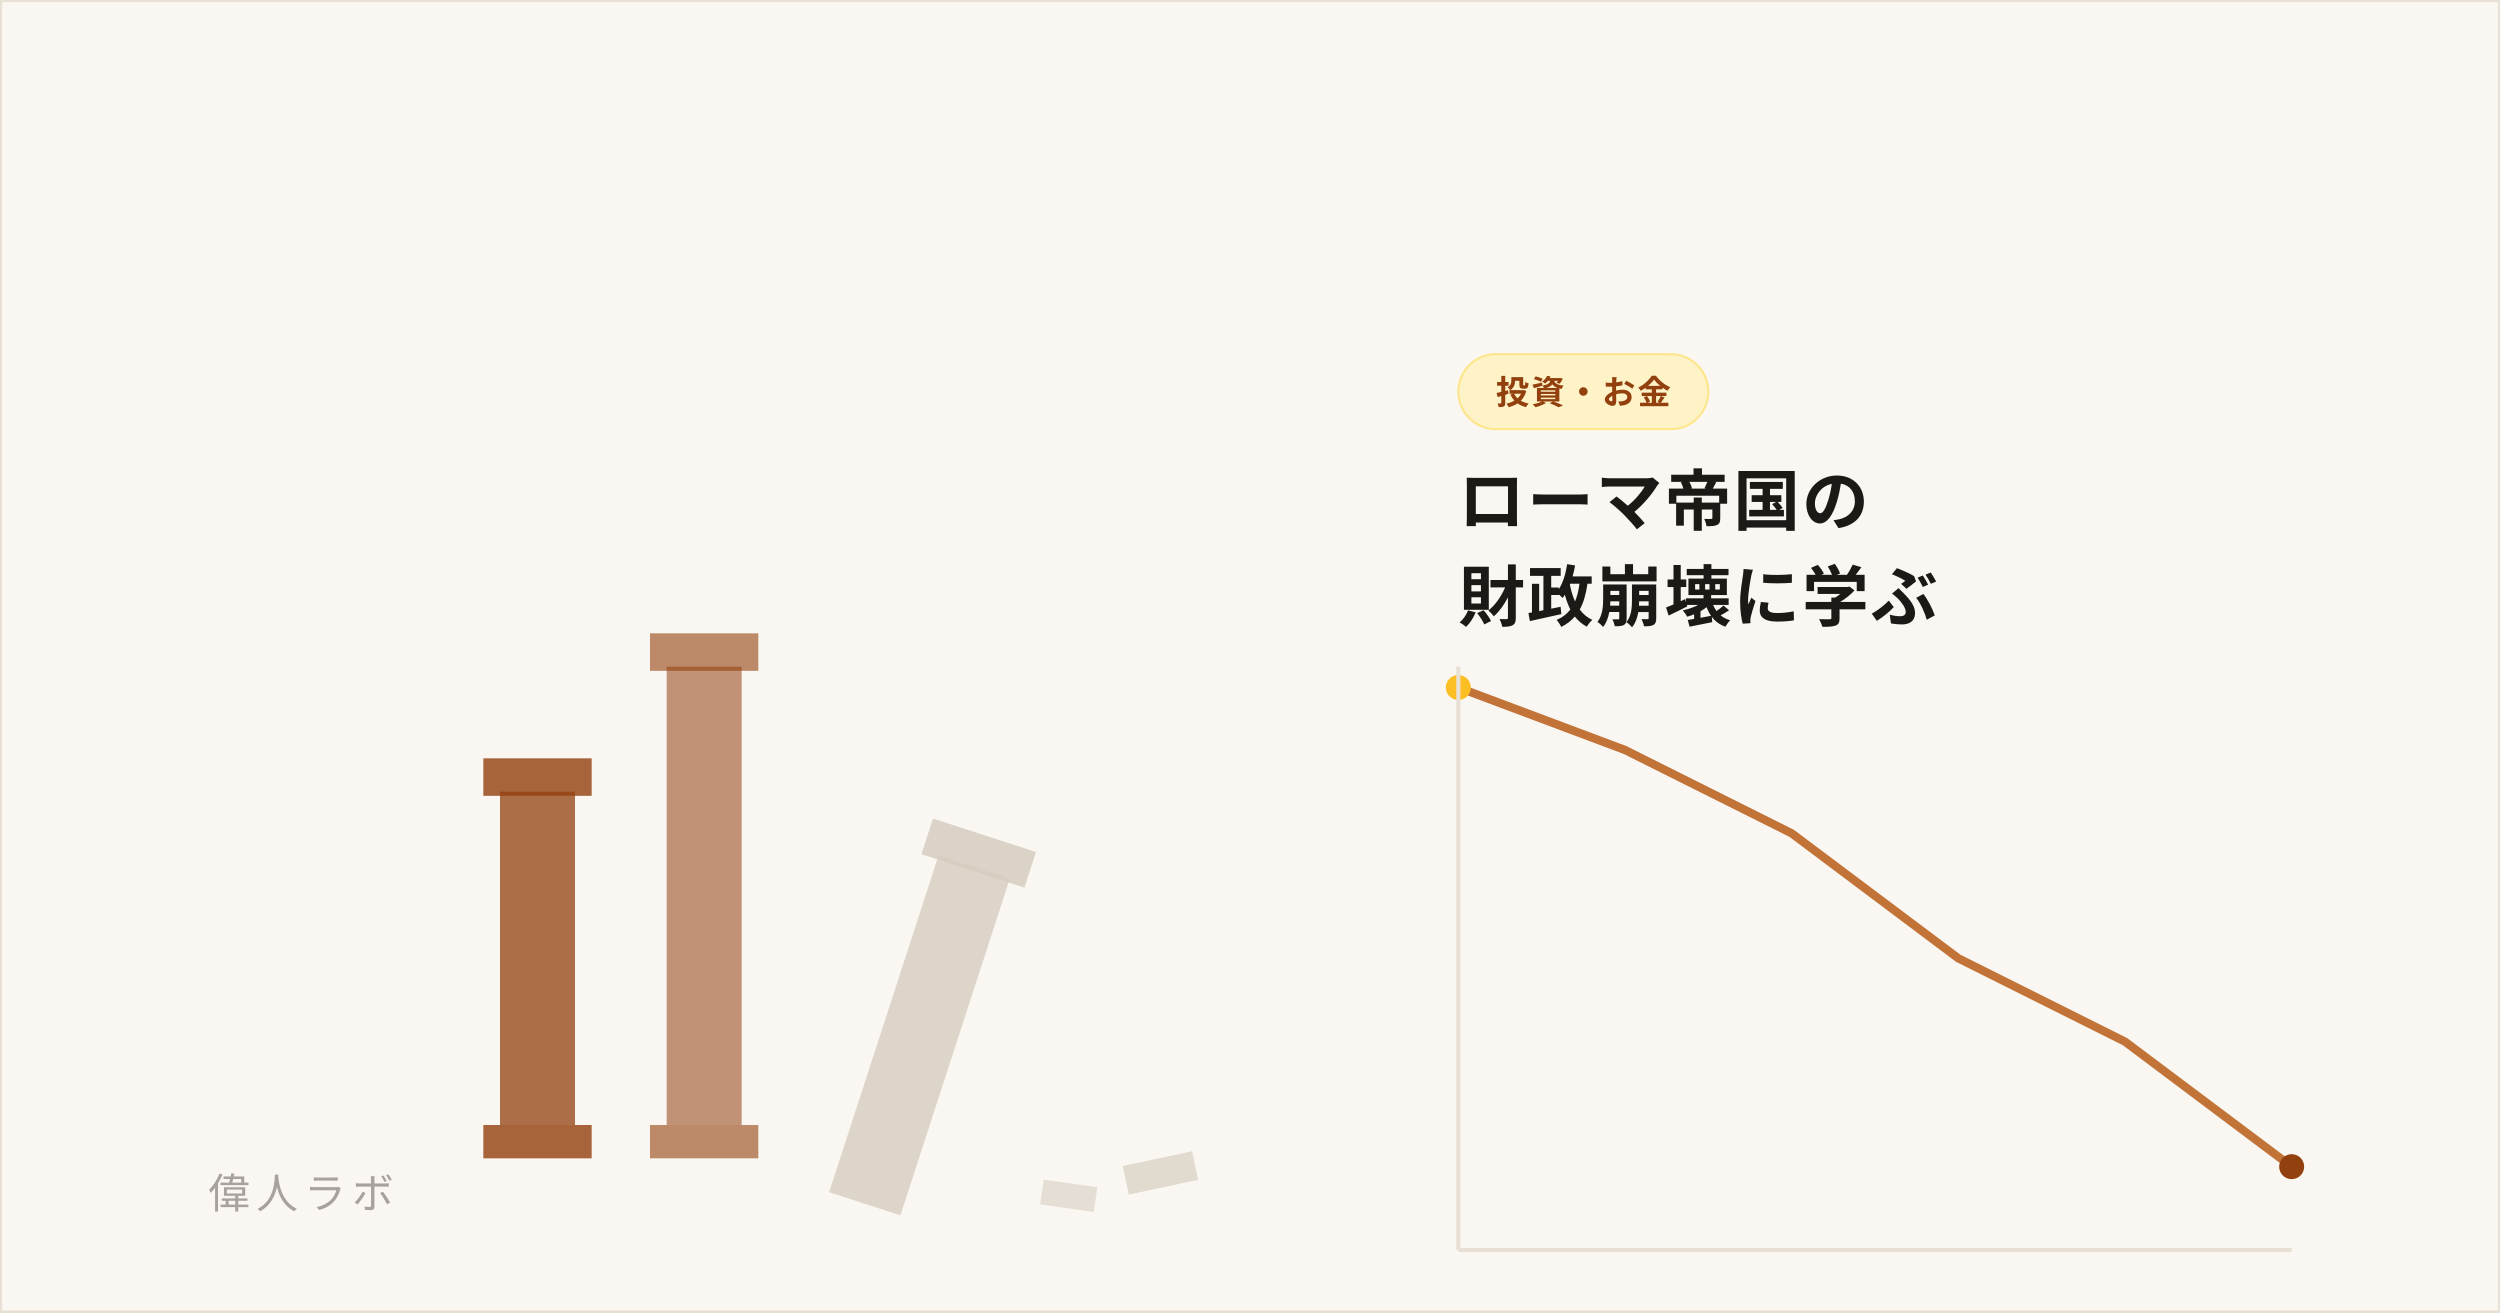
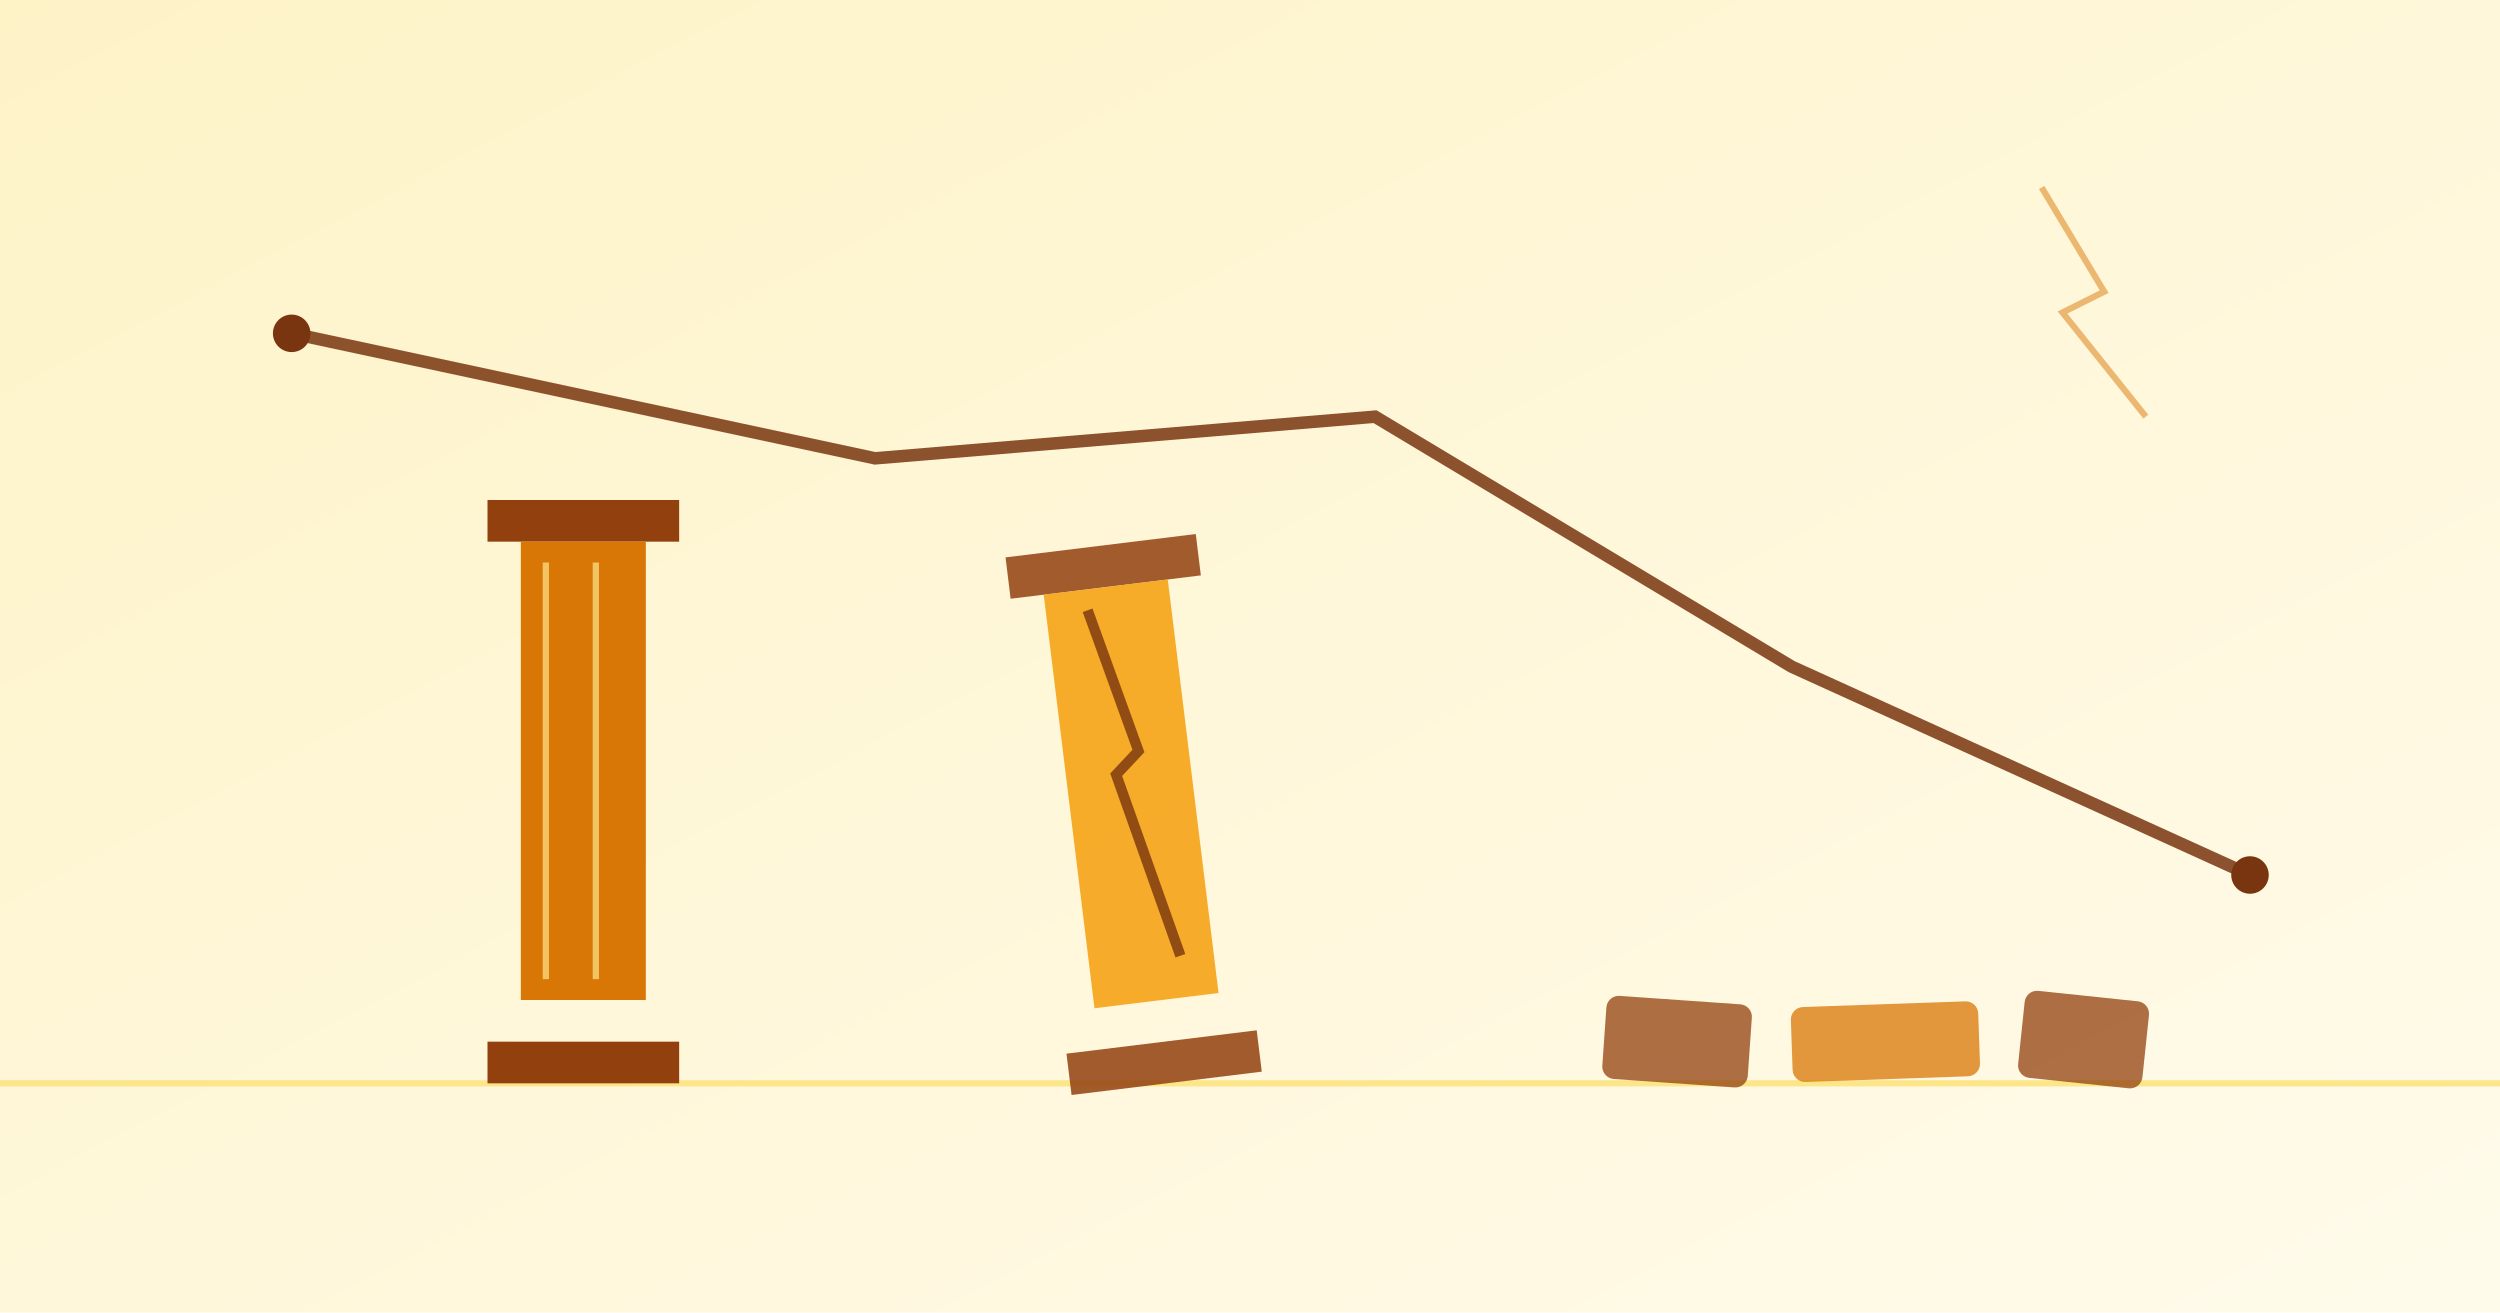
<svg xmlns="http://www.w3.org/2000/svg" width="1200" height="630" viewBox="0 0 1200 630">
-   <rect width="1200" height="630" fill="#faf7f2" />
-   <rect x="0" y="0" width="1200" height="630" fill="none" stroke="#e8e0d4" stroke-width="2" />
-   <rect x="240" y="380" width="36" height="160" fill="#92400e" opacity="0.75" />
-   <rect x="232" y="364" width="52" height="18" fill="#92400e" opacity="0.8" />
-   <rect x="232" y="540" width="52" height="16" fill="#92400e" opacity="0.8" />
-   <rect x="320" y="320" width="36" height="220" fill="#92400e" opacity="0.55" />
-   <rect x="312" y="304" width="52" height="18" fill="#92400e" opacity="0.6" />
-   <rect x="312" y="540" width="52" height="16" fill="#92400e" opacity="0.6" />
-   <g transform="rotate(18 470 480)">
-     <rect x="430" y="420" width="36" height="170" fill="#d6cdbf" opacity="0.8" />
-     <rect x="422" y="404" width="52" height="18" fill="#d6cdbf" opacity="0.85" />
+   <defs>
+     <linearGradient id="bgGrad2" x1="0" y1="0" x2="1" y2="1">
+       <stop offset="0%" stop-color="#fef3c7" />
+       <stop offset="100%" stop-color="#fffbeb" />
+     </linearGradient>
+   </defs>
+   <rect width="1200" height="630" fill="url(#bgGrad2)" />
+   <line x1="0" y1="520" x2="1200" y2="520" stroke="#fde68a" stroke-width="3" />
+   <g>
+     <g transform="translate(280,520)">
+       <rect x="-46" y="-280" width="92" height="20" fill="#92400e" />
+       <rect x="-30" y="-260" width="60" height="220" fill="#d97706" />
+       <rect x="-46" y="-20" width="92" height="20" fill="#92400e" />
+       <line x1="-18" y1="-250" x2="-18" y2="-50" stroke="#fde68a" stroke-width="3" opacity="0.7" />
+       <line x1="6" y1="-250" x2="6" y2="-50" stroke="#fde68a" stroke-width="3" opacity="0.7" />
+     </g>
+     <g transform="translate(560,520) rotate(-7)">
+       <rect x="-46" y="-260" width="92" height="20" fill="#92400e" opacity="0.85" />
+       <rect x="-30" y="-240" width="60" height="200" fill="#f59e0b" opacity="0.85" />
+       <rect x="-46" y="-20" width="92" height="20" fill="#92400e" opacity="0.85" />
+       <path d="M -10 -230 L 6 -160 L -6 -150 L 14 -60" stroke="#78350f" stroke-width="5" fill="none" opacity="0.8" />
+     </g>
+     <g transform="translate(880,500)">
+       <rect x="-110" y="-20" width="70" height="40" rx="6" fill="#92400e" opacity="0.75" transform="rotate(4 -75 0)" />
+       <rect x="-20" y="-18" width="90" height="36" rx="6" fill="#d97706" opacity="0.75" transform="rotate(-2 25 0)" />
+       <rect x="90" y="-22" width="60" height="42" rx="6" fill="#92400e" opacity="0.75" transform="rotate(6 120 0)" />
+     </g>
  </g>
-   <rect x="540" y="556" width="34" height="14" fill="#d6cdbf" opacity="0.7" transform="rotate(-12 557 563)" />
-   <rect x="500" y="568" width="26" height="12" fill="#d6cdbf" opacity="0.6" transform="rotate(8 513 574)" />
-   <polyline points="700,330 780,360 860,400 940,460 1020,500 1100,560" fill="none" stroke="#b45309" stroke-width="4" stroke-linecap="round" stroke-linejoin="round" opacity="0.8" />
-   <circle cx="700" cy="330" r="6" fill="#fbbf24" />
-   <circle cx="1100" cy="560" r="6" fill="#92400e" />
-   <line x1="700" y1="600" x2="1100" y2="600" stroke="#e8e0d4" stroke-width="2" />
-   <line x1="700" y1="600" x2="700" y2="320" stroke="#e8e0d4" stroke-width="2" />
-   <rect x="700" y="170" width="120" height="36" rx="18" fill="#fef3c7" stroke="#fde68a" />
-   <text x="760" y="194" font-family="'Hiragino Sans', sans-serif" font-size="16" font-weight="700" fill="#92400e" text-anchor="middle" letter-spacing="1">投資・お金</text>
-   <text x="700" y="252" font-family="'Shippori Mincho', serif" font-size="32" font-weight="700" fill="#1c1917" letter-spacing="1">ローマ帝国の</text>
-   <text x="700" y="298" font-family="'Shippori Mincho', serif" font-size="32" font-weight="700" fill="#1c1917" letter-spacing="1">財政崩壊に学ぶ</text>
-   <text x="100" y="580" font-family="'Hiragino Sans', sans-serif" font-size="20" fill="#a8a29e" letter-spacing="3">偉人ラボ</text>
+   <path d="M 140 160 L 420 220 L 660 200 L 860 320 L 1080 420" stroke="#78350f" stroke-width="6" fill="none" stroke-linecap="round" opacity="0.85" />
+   <circle cx="140" cy="160" r="9" fill="#78350f" />
+   <circle cx="1080" cy="420" r="9" fill="#78350f" />
+   <path d="M 980 90 L 1010 140 L 990 150 L 1030 200" stroke="#d97706" stroke-width="3" fill="none" opacity="0.5" />
</svg>
